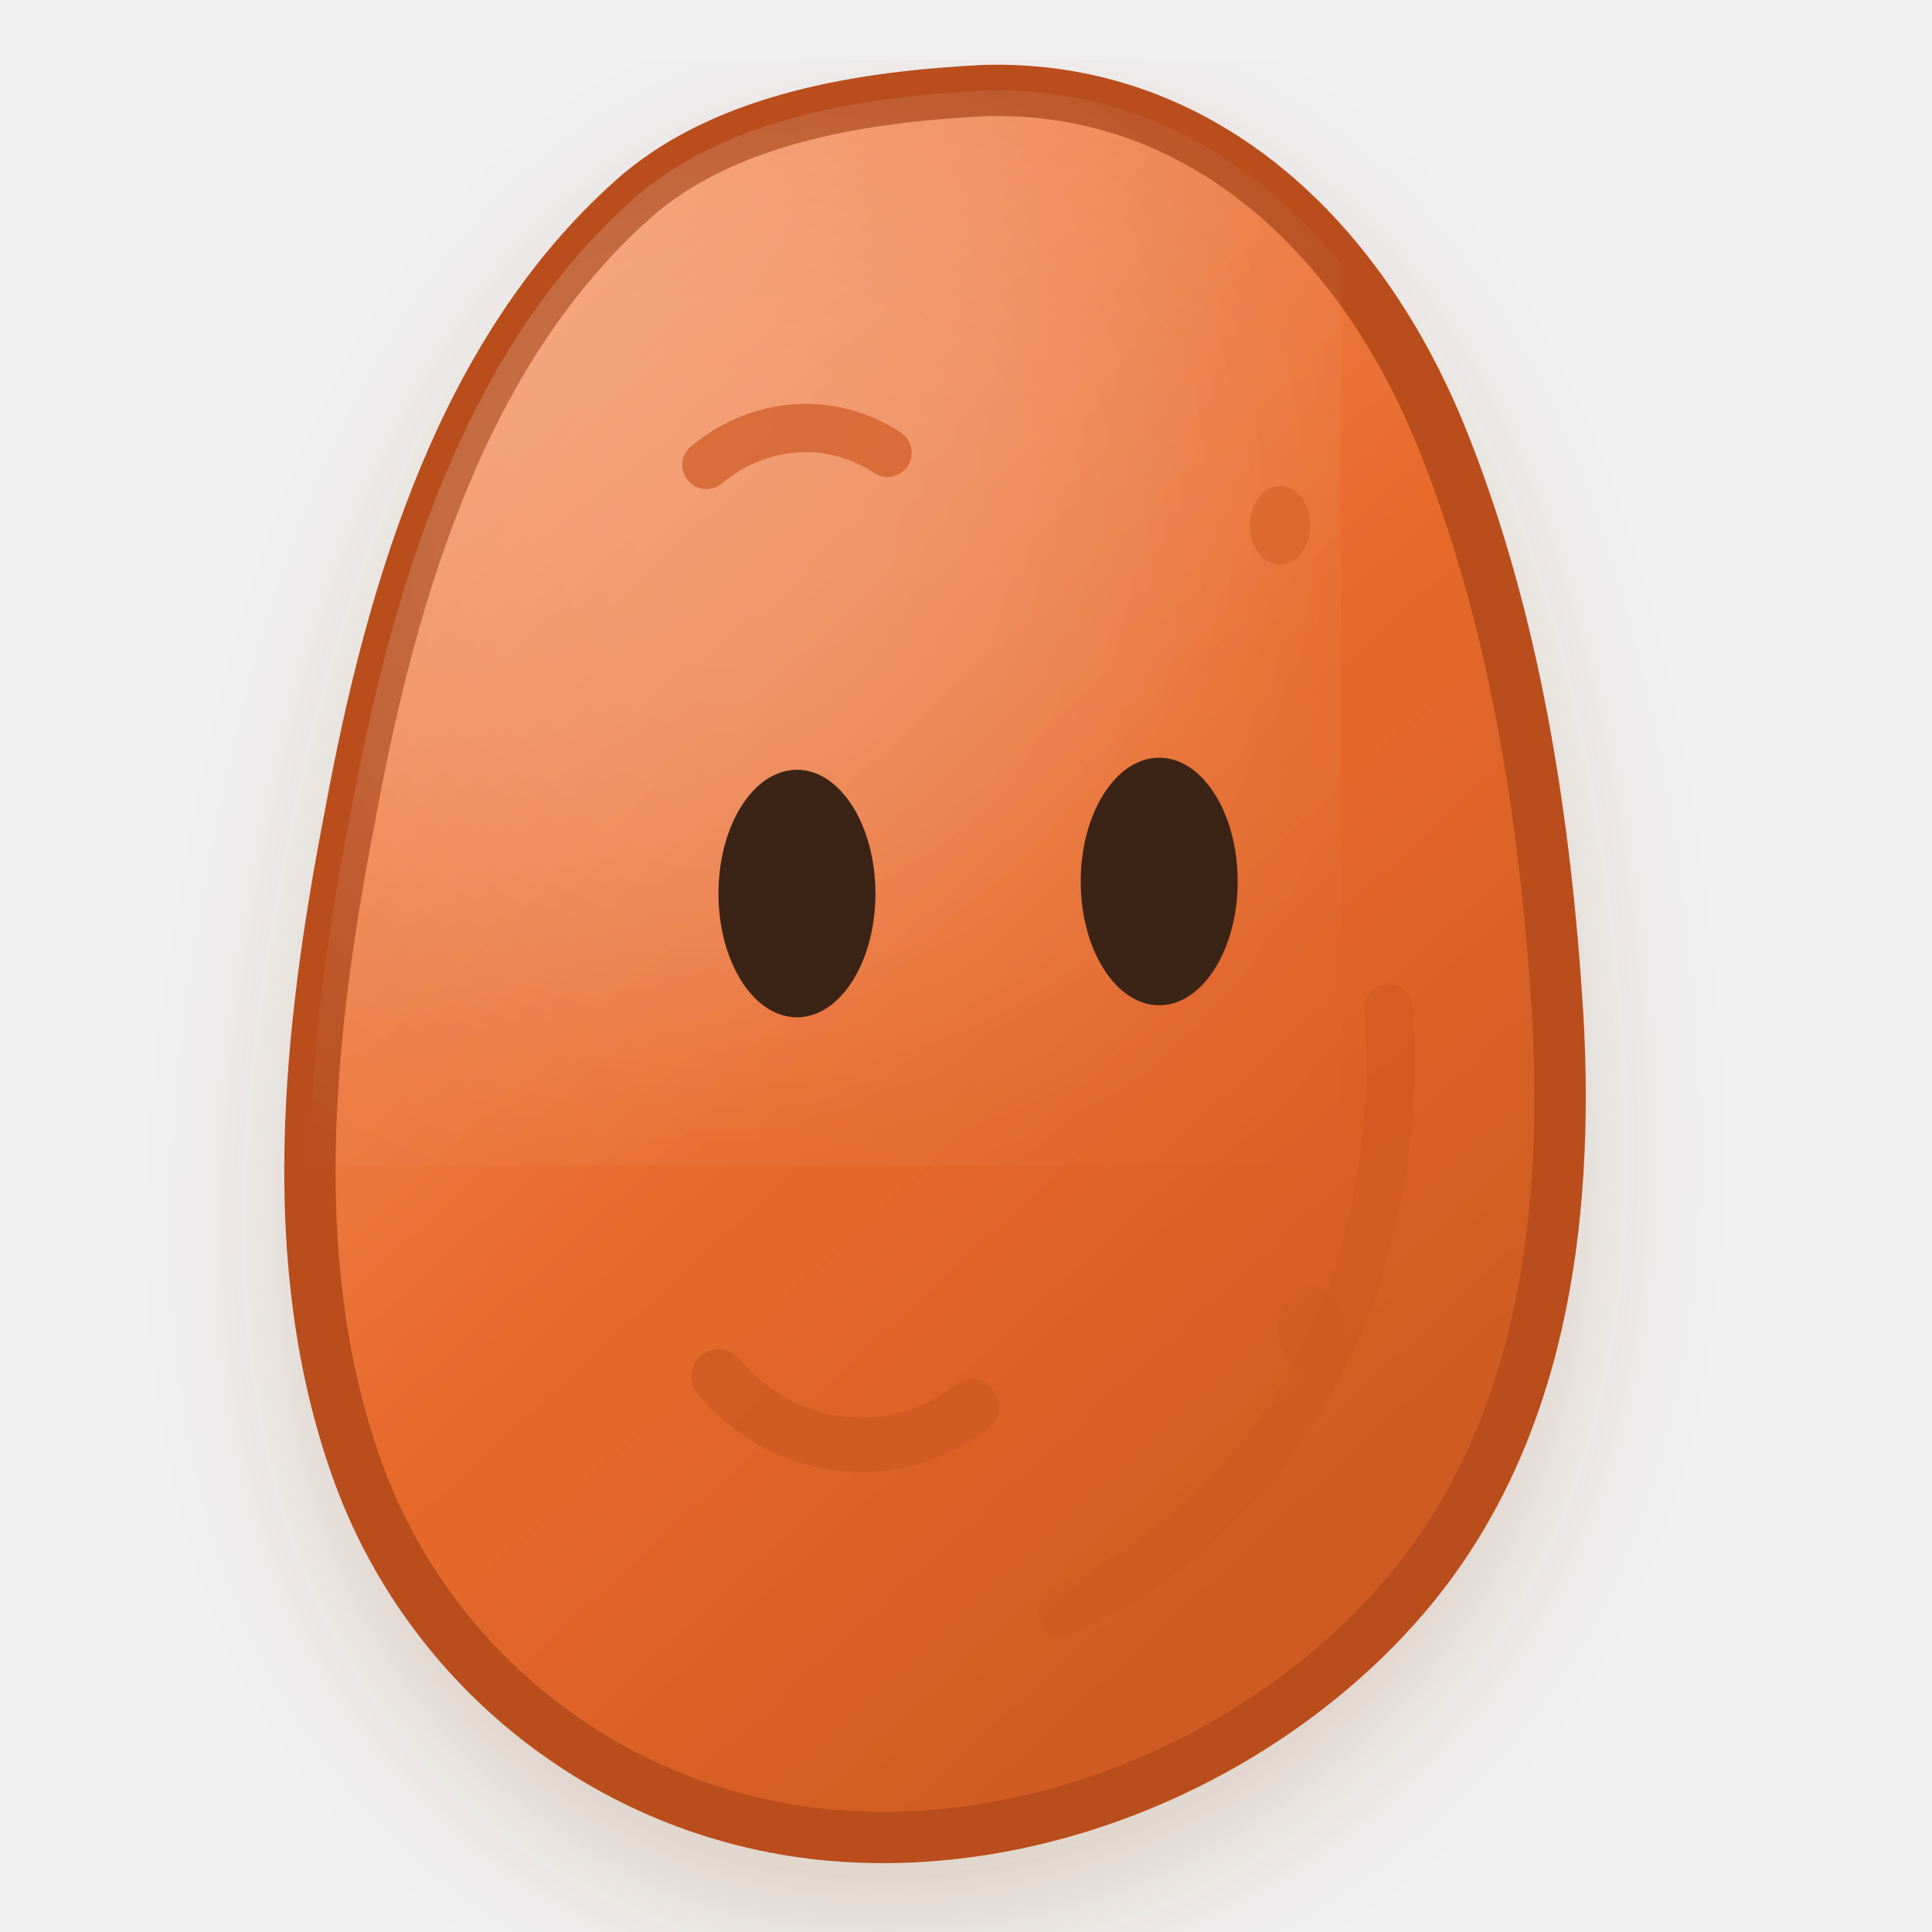
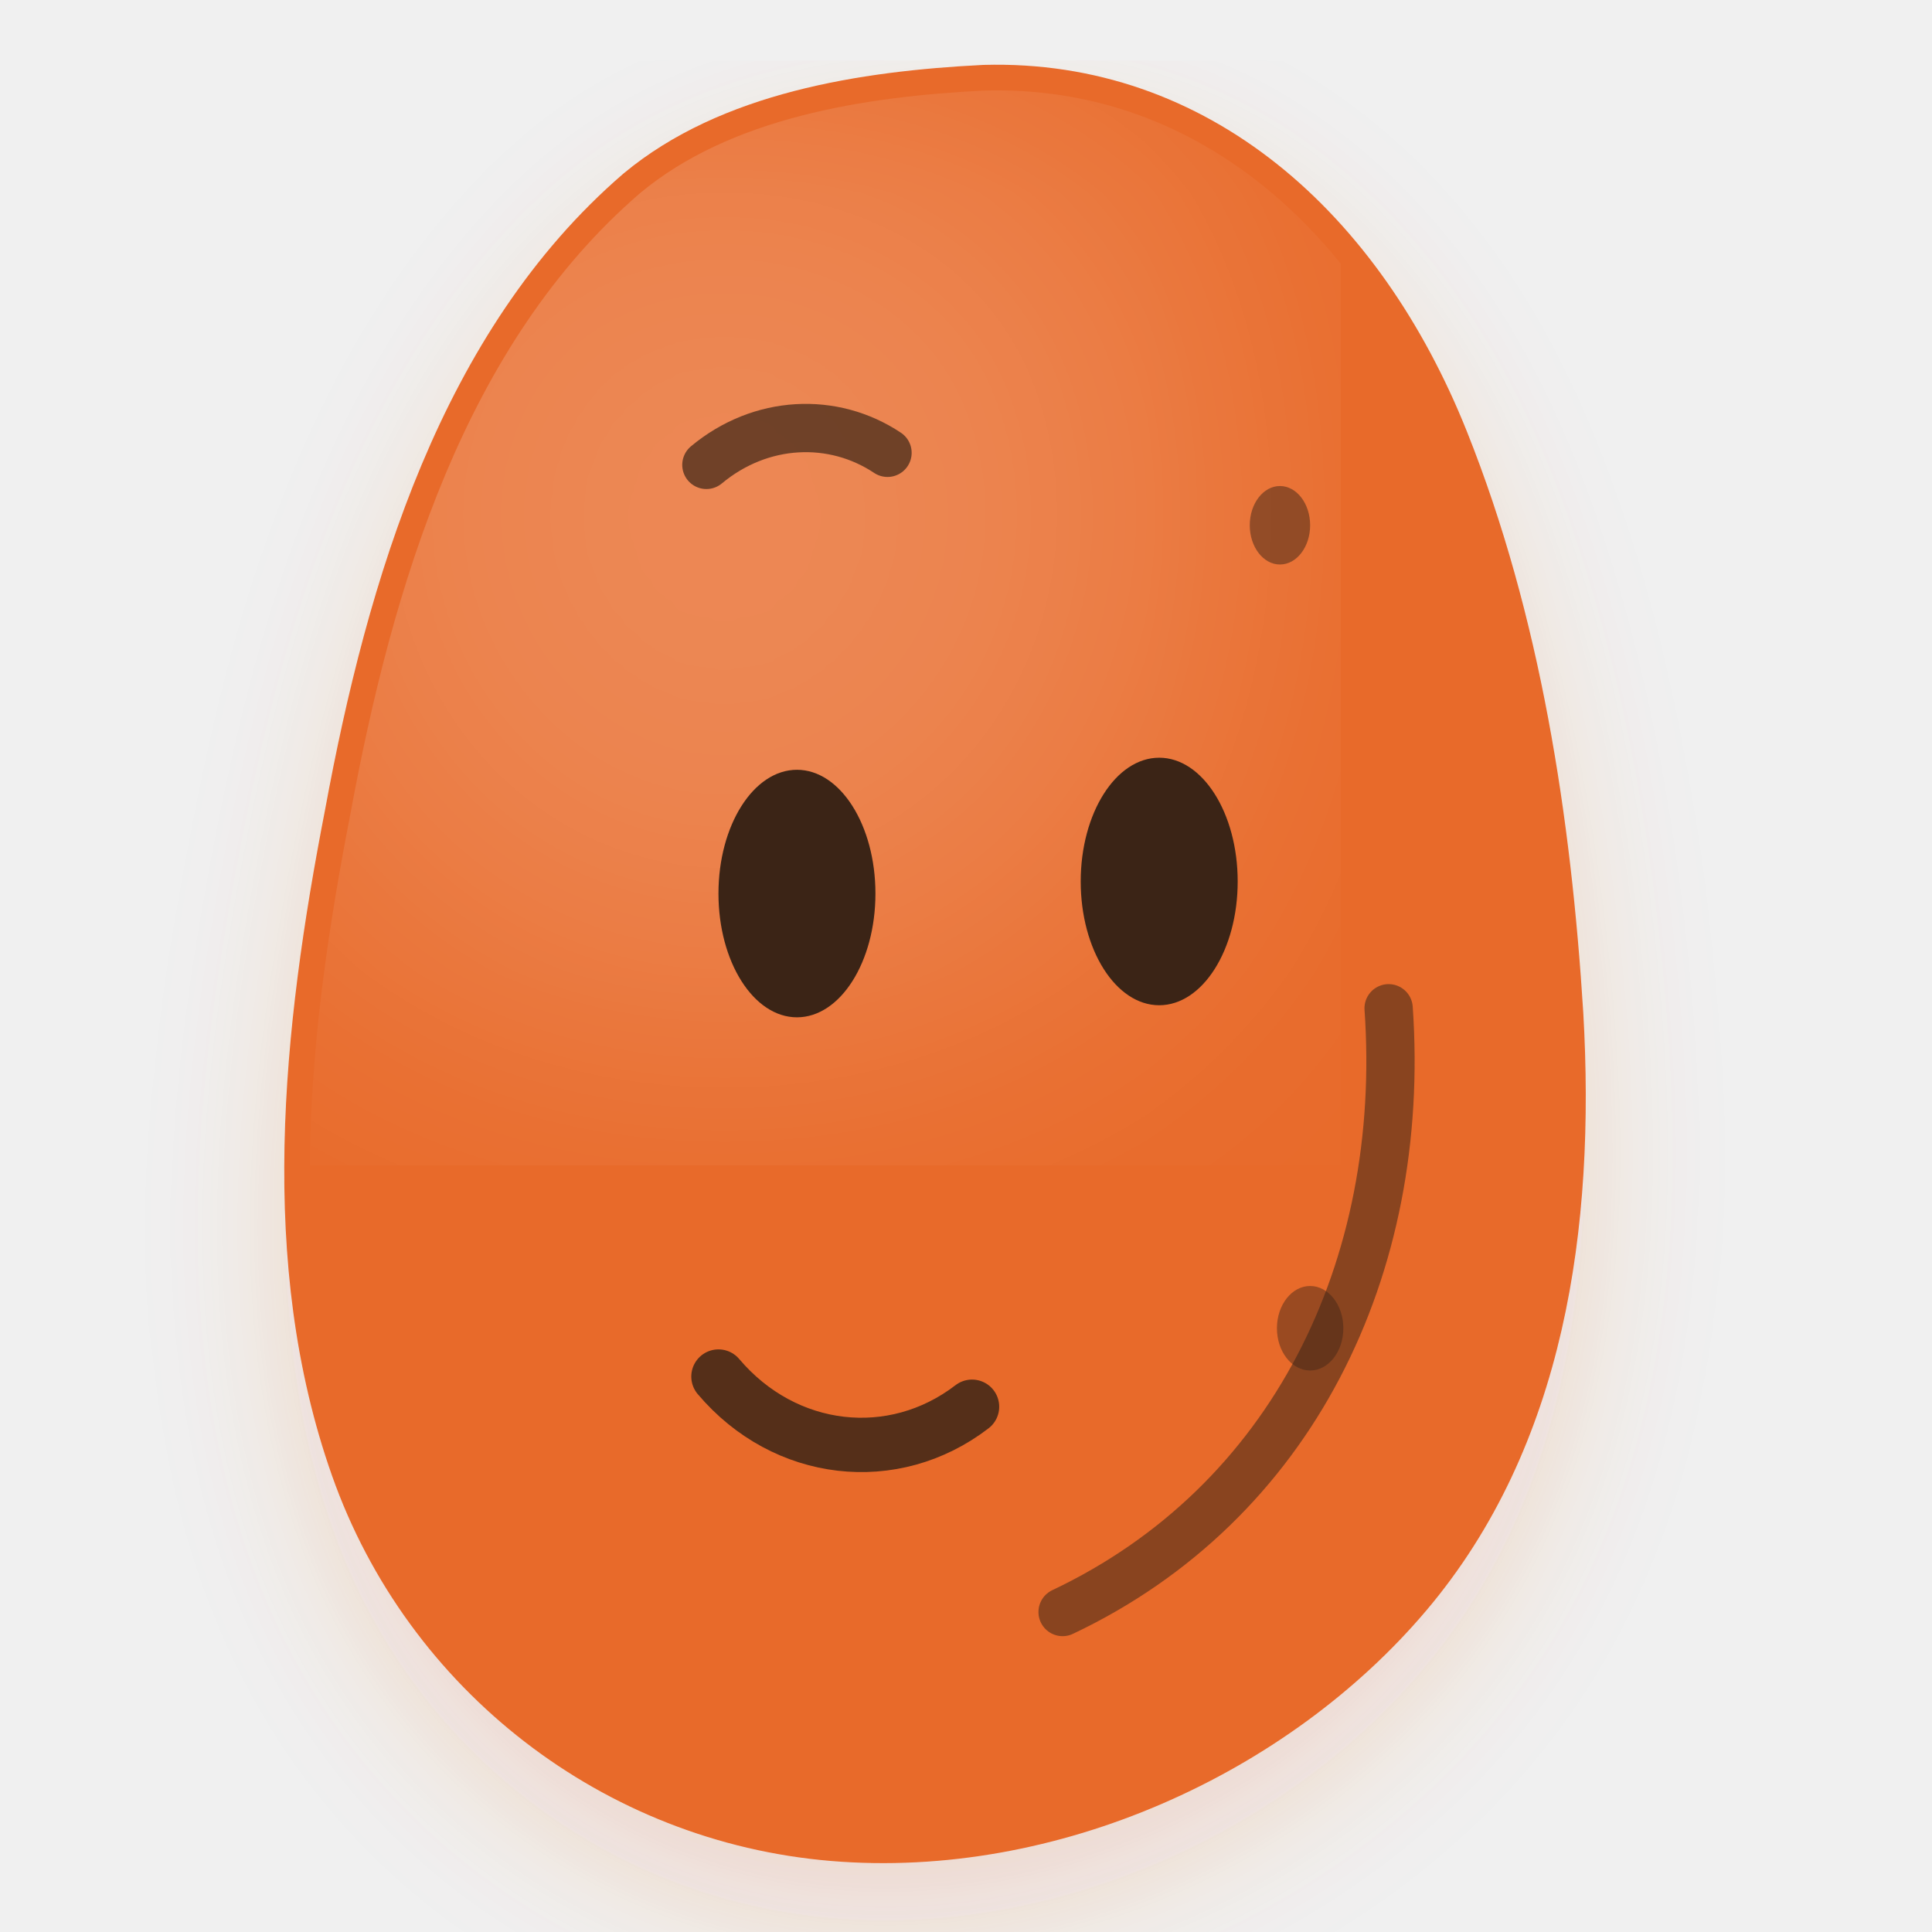
<svg xmlns="http://www.w3.org/2000/svg" viewBox="0 0 64 64">
  <defs>
    <linearGradient id="shm" x1="22%" y1="10%" x2="74%" y2="90%">
-       <stop offset="0" stop-color="#F39263" />
+       <stop offset="0" stop-color="#E86A2C" />
      <stop offset="0.5" stop-color="#E86A2C" />
-       <stop offset="1" stop-color="#CF5A22" />
+       <stop offset="1" stop-color="#E86A2C" />
    </linearGradient>
    <filter id="blm">
      <feGaussianBlur stdDeviation="7" />
    </filter>
    <filter id="dpm" x="-35%" y="-35%" width="180%" height="180%">
-       <feDropShadow dx="0" dy="2" stdDeviation="2.2" flood-color="#8A3810" flood-opacity="0.18" />
+       <feDropShadow dx="0" dy="2" stdDeviation="2.2" flood-color="#E86A2C" flood-opacity="0.18" />
    </filter>
    <clipPath id="cpm">
      <path d="M32.6,3.0 C39.6,2.8 45.0,7.6 47.8,14.6 C50.2,20.6 51.2,27.2 51.6,33.6 C52.0,40.6 51.0,47.6 46.6,52.8 C42.2,58.0 34.8,61.4 27.6,60.8 C20.4,60.2 14.2,55.4 11.8,48.6 C9.4,41.8 10.2,34.2 11.6,27.0 C13.0,19.4 15.4,11.4 21.2,6.4 C24.2,3.9 28.6,3.2 32.6,3.0 Z" />
    </clipPath>
  </defs>
-   <path d="M32.6,3.0 C39.6,2.8 45.0,7.6 47.8,14.6 C50.2,20.6 51.2,27.2 51.6,33.6 C52.0,40.6 51.0,47.6 46.6,52.8 C42.2,58.0 34.8,61.4 27.6,60.8 C20.4,60.2 14.2,55.4 11.8,48.6 C9.4,41.8 10.2,34.2 11.6,27.0 C13.0,19.4 15.4,11.4 21.2,6.4 C24.2,3.9 28.6,3.2 32.6,3.0 Z" fill="url(#shm)" stroke="#B94E1F" stroke-width="1.7" stroke-linejoin="round" filter="url(#dpm)" />
+   <path d="M32.6,3.0 C39.6,2.8 45.0,7.6 47.8,14.6 C50.2,20.6 51.2,27.2 51.6,33.6 C52.0,40.6 51.0,47.6 46.6,52.8 C42.2,58.0 34.8,61.4 27.6,60.8 C20.4,60.2 14.2,55.4 11.8,48.6 C9.4,41.8 10.2,34.2 11.6,27.0 C13.0,19.4 15.4,11.4 21.2,6.4 C24.2,3.9 28.6,3.2 32.6,3.0 Z" fill="url(#shm)" stroke="#E86A2C" stroke-width="1.7" stroke-linejoin="round" filter="url(#dpm)" />
  <g clip-path="url(#cpm)">
    <ellipse cx="24" cy="17" rx="17" ry="18" fill="#FFFFFF" opacity="0.20" filter="url(#blm)" />
  </g>
  <ellipse cx="26.4" cy="29.6" rx="2.6" ry="4.1" fill="#3B2416" />
  <ellipse cx="38.4" cy="29.2" rx="2.6" ry="4.1" fill="#3B2416" />
-   <path d="M46.0,33.4 C46.6,42.0 42.8,49.8 35.2,53.4" fill="none" stroke="#CF5A22" stroke-width="1.6" stroke-linecap="round" opacity="0.55" />
-   <path d="M23.8,45.6 C26.0,48.2 29.6,48.6 32.2,46.6" fill="none" stroke="#CF5A22" stroke-width="1.8" stroke-linecap="round" opacity="0.85" />
-   <path d="M23.4,15.4 C25.2,13.9 27.6,13.8 29.4,15.0" fill="none" stroke="#CF5A22" stroke-width="1.6" stroke-linecap="round" opacity="0.7" />
-   <ellipse cx="42.4" cy="17.4" rx="1.0" ry="1.3" fill="#CF5A22" opacity="0.5" />
-   <ellipse cx="43.4" cy="44.0" rx="1.1" ry="1.4" fill="#CF5A22" opacity="0.45" />
+   <path d="M46.0,33.4 C46.6,42.0 42.8,49.8 35.2,53.4" fill="none" stroke="#3B2416" stroke-width="1.6" stroke-linecap="round" opacity="0.55" />
+   <path d="M23.8,45.6 C26.0,48.2 29.6,48.6 32.2,46.6" fill="none" stroke="#3B2416" stroke-width="1.8" stroke-linecap="round" opacity="0.85" />
+   <path d="M23.4,15.4 C25.2,13.9 27.6,13.8 29.4,15.0" fill="none" stroke="#3B2416" stroke-width="1.6" stroke-linecap="round" opacity="0.7" />
+   <ellipse cx="42.4" cy="17.4" rx="1.0" ry="1.3" fill="#3B2416" opacity="0.5" />
+   <ellipse cx="43.4" cy="44.0" rx="1.1" ry="1.4" fill="#3B2416" opacity="0.45" />
</svg>
